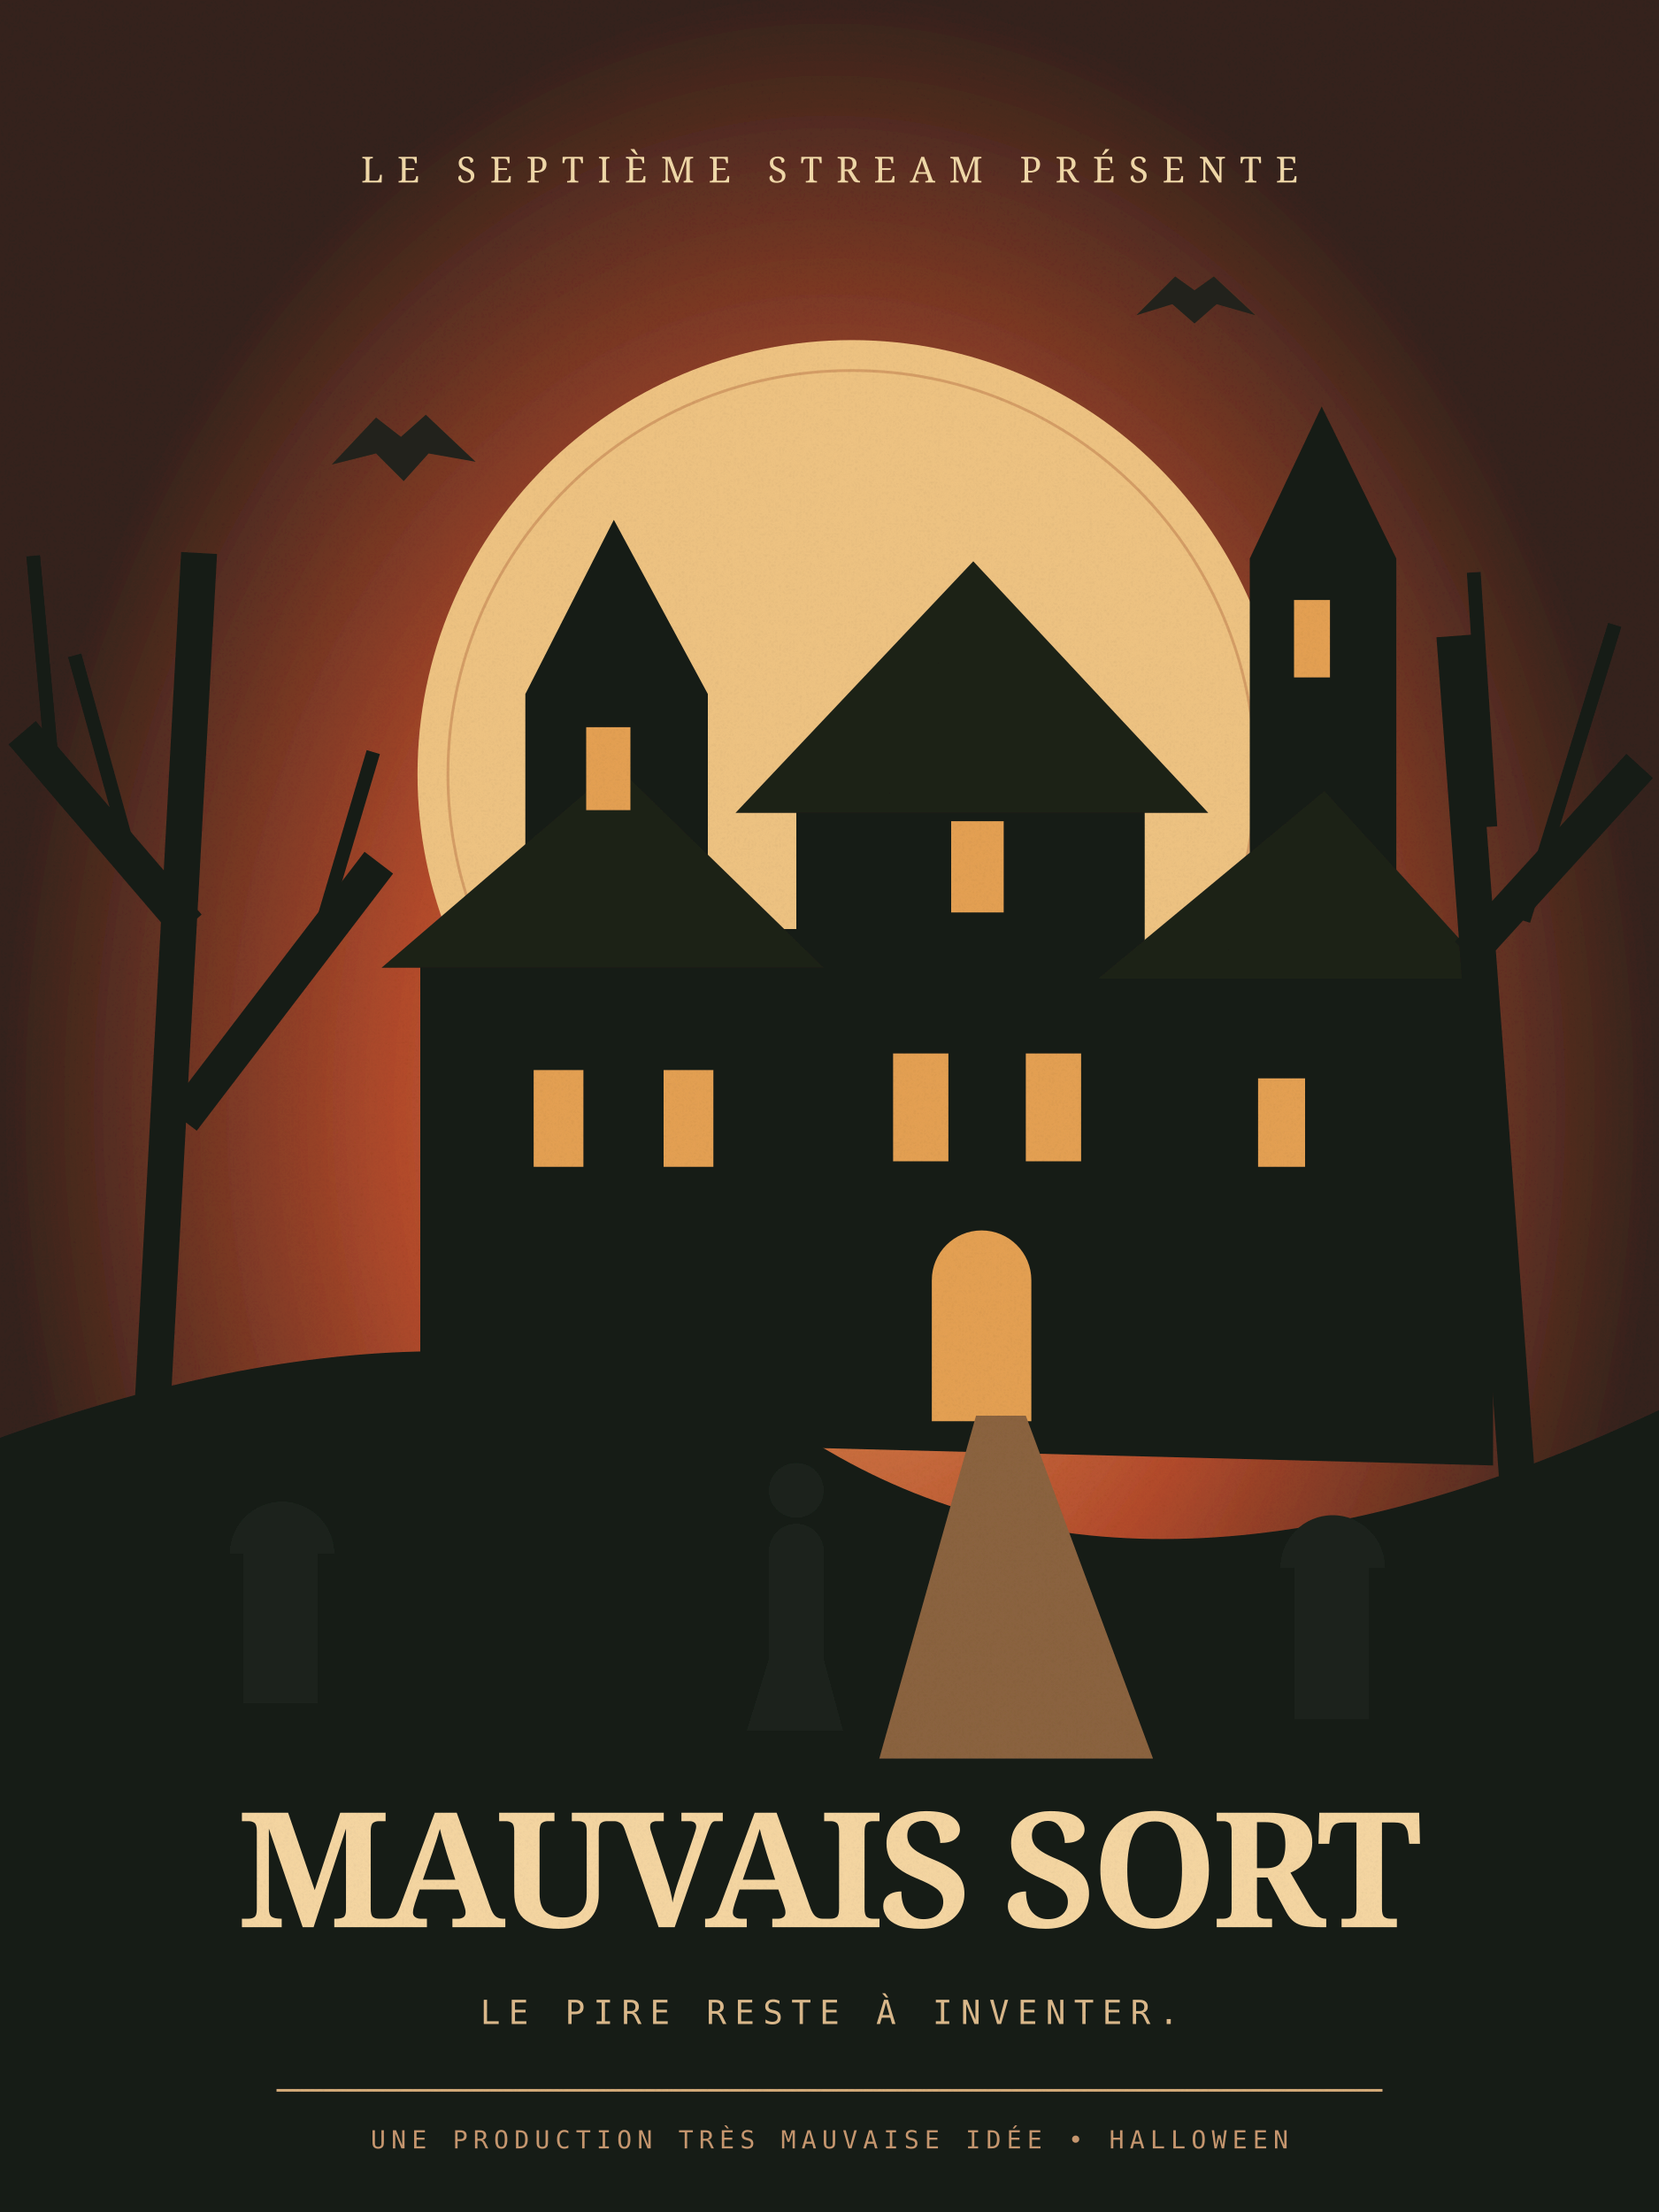
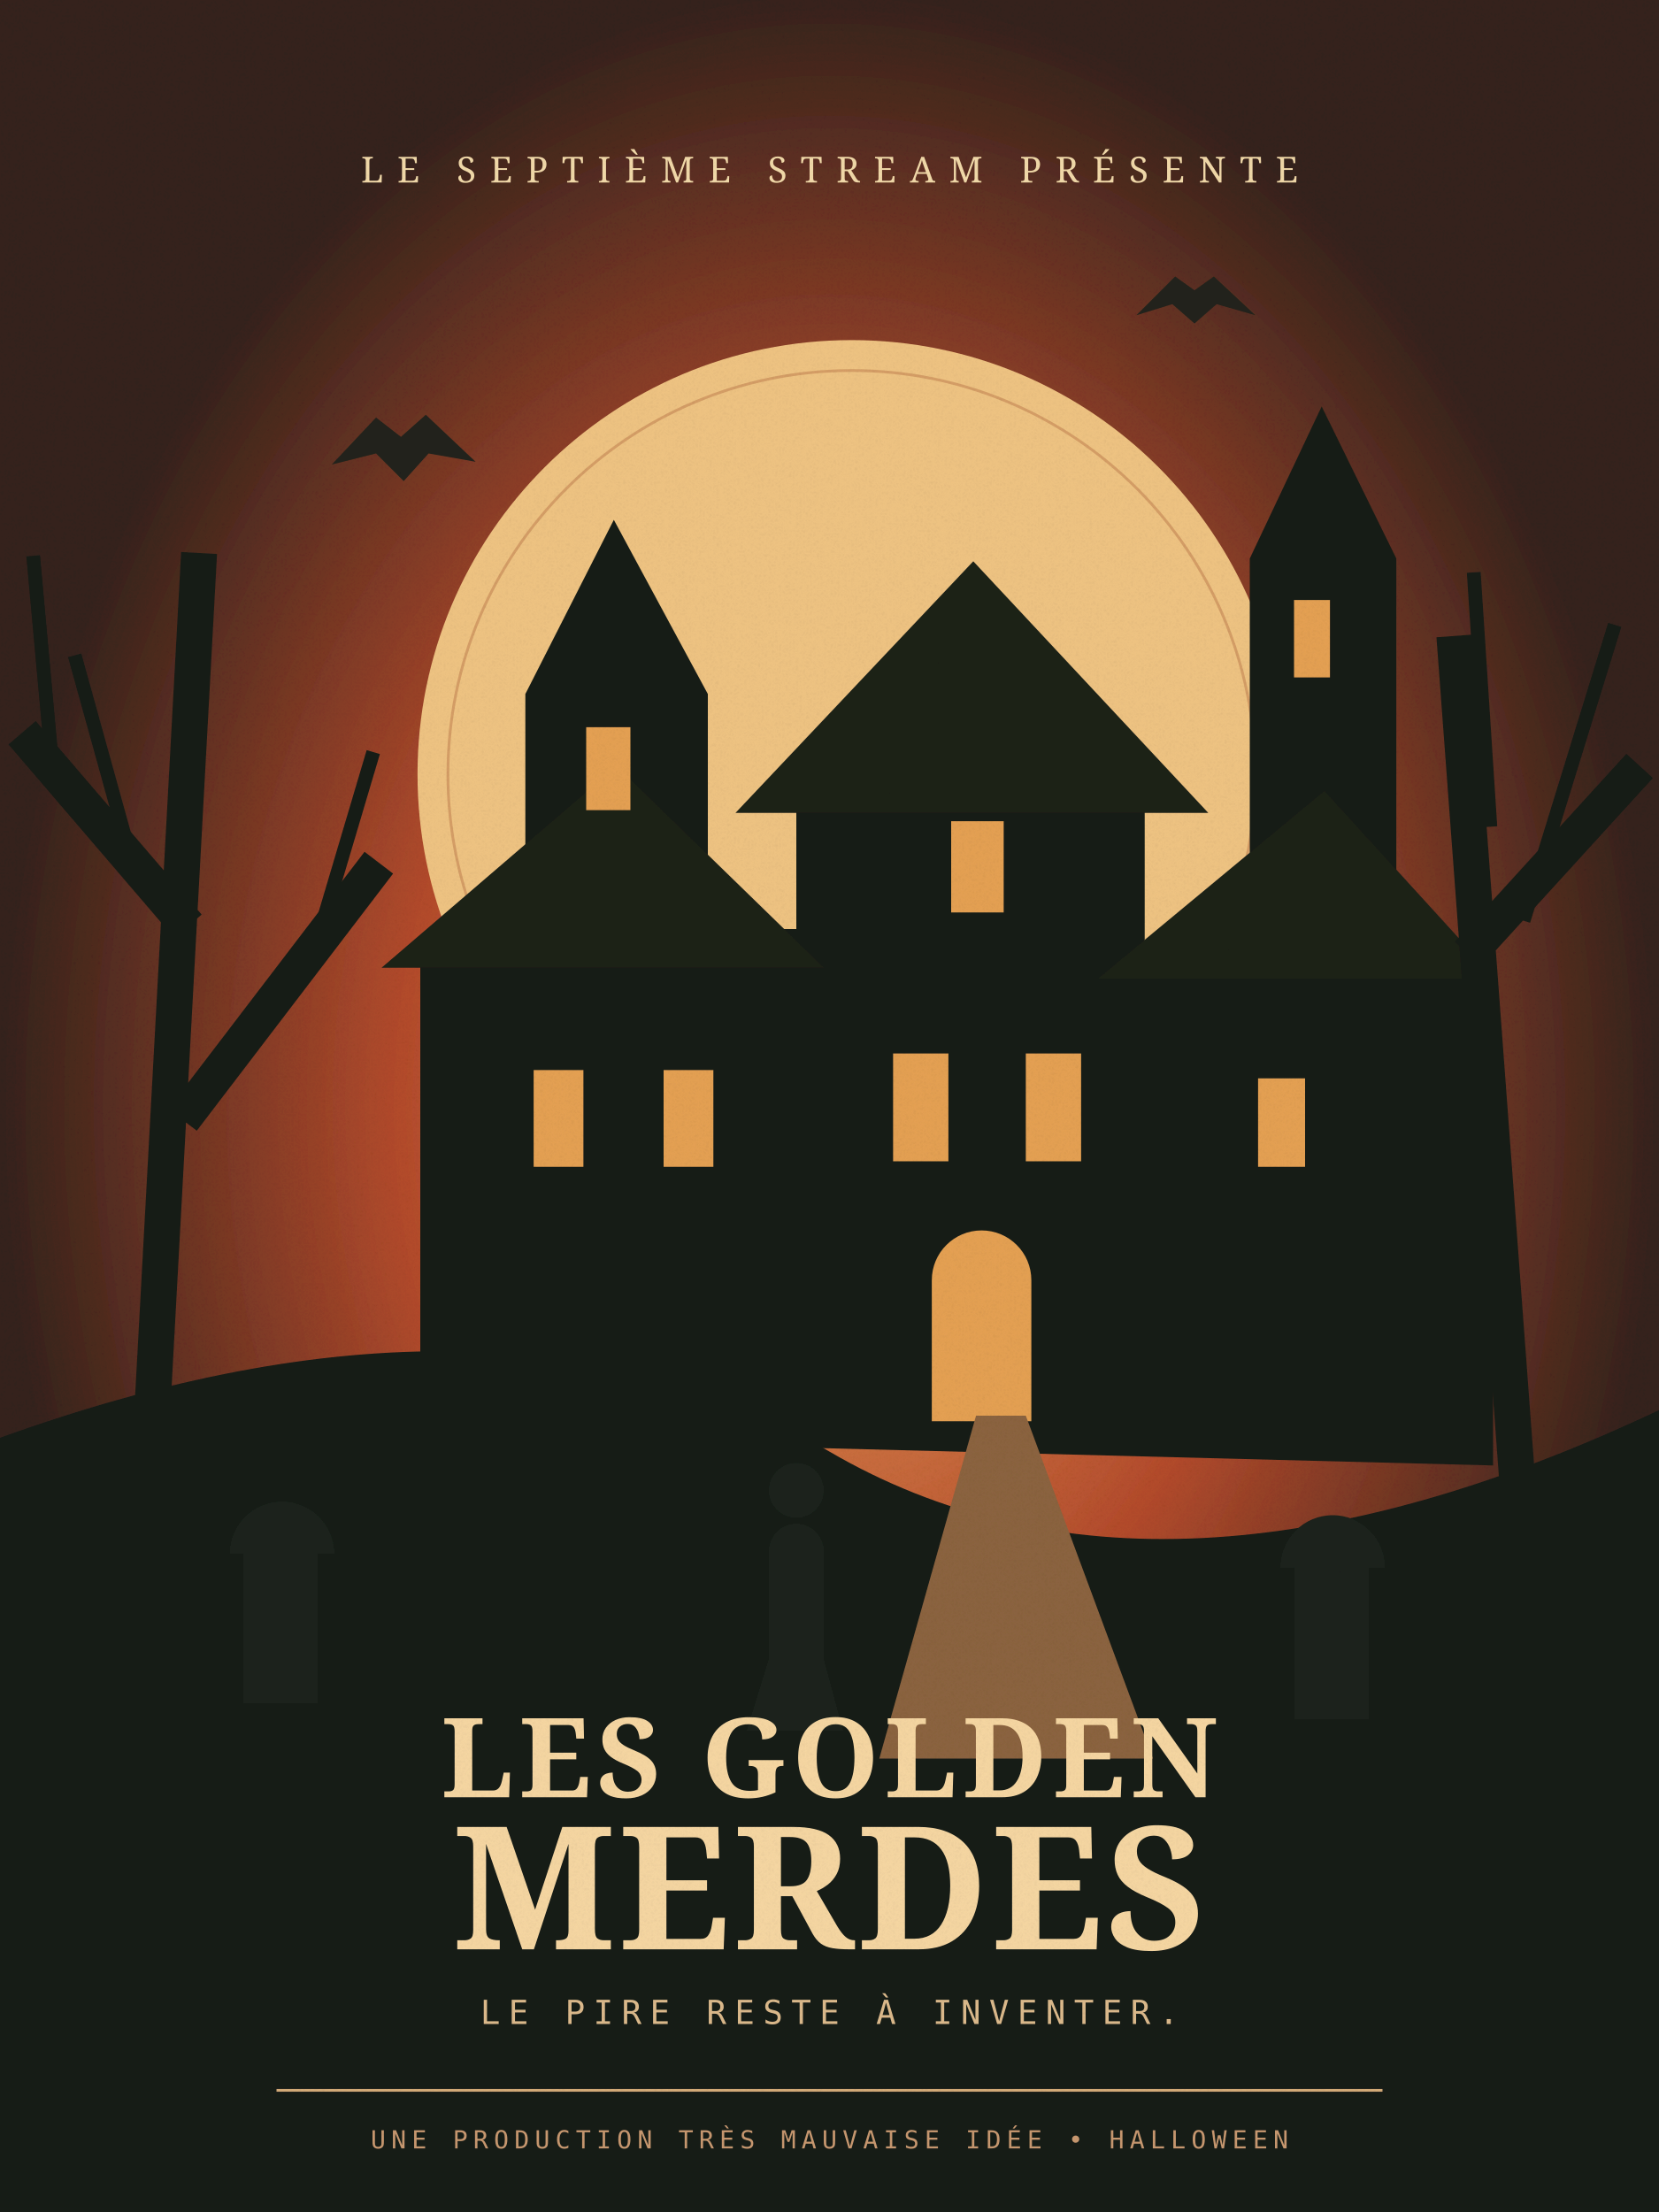
<svg xmlns="http://www.w3.org/2000/svg" viewBox="0 0 600 800">
  <defs>
    <radialGradient id="sky">
      <stop stop-color="#e9a05a" />
      <stop offset=".52" stop-color="#b34b2b" />
      <stop offset="1" stop-color="#35221c" />
    </radialGradient>
    <filter id="grain">
      <feTurbulence baseFrequency=".8" numOctaves="3" stitchTiles="stitch" />
      <feColorMatrix type="saturate" values="0" />
      <feComponentTransfer>
        <feFuncA type="linear" slope=".14" />
      </feComponentTransfer>
      <feBlend in="SourceGraphic" mode="multiply" />
    </filter>
  </defs>
  <g filter="url(#grain)">
    <path fill="url(#sky)" d="M0 0h600v800H0z" />
    <circle cx="308" cy="280" r="157" fill="#eec382" />
    <circle cx="308" cy="280" r="146" fill="none" stroke="#af673b" opacity=".4" />
    <path d="M0 520q180-65 300 5t300-15v290H0" fill="#151b17" />
    <path fill="#171c17" d="M152 520V345l38-9v-85l32-63 34 63v85h32v-50l64-69 62 69v61h38V202l26-55 27 55v139l35 10v179z" />
    <path d="m266 294 86-91 85 91zM138 350l85-73 75 73zM397 354l82-68 62 68z" fill="#1c2019" />
    <g fill="#e4a052">
      <path d="M212 263h16v30h-16zM344 297h19v33h-19zM468 217h13v28h-13zM193 387h18v35h-18zM240 387h18v35h-18zM323 381h20v39h-20zM371 381h20v39h-20zM455 390h17v32h-17z" />
      <path d="M337 514v-51a18 18 0 0 1 36 0v51" />
    </g>
    <path d="m353 512-35 124h99l-46-124" fill="#8b633f" />
    <g fill="none" stroke="#171c17" stroke-width="13">
      <path d="M48 640 72 200M68 335 8 265M66 405l71-93M558 660l-32-430M531 345l62-68M538 430l-52-54" />
    </g>
    <g fill="none" stroke="#171c17" stroke-width="5">
      <path d="m19 278-7-77m38 119-23-83m89 99 19-64m416 61 33-107m-45 73-6-92" />
    </g>
    <g fill="#1a211a">
      <path d="M88 561h27v55H88zM83 562a19 19 0 0 1 38 0zM468 566h27v56h-27zM463 567a19 19 0 0 1 38 0z" />
      <path d="M278 600v-39a10 10 0 0 1 20 0v39l7 26h-35z" />
      <circle cx="288" cy="539" r="10" />
    </g>
    <g fill="#20231c">
      <path d="m120 168 16-4 10 10 9-10 17 3-18-17-9 8-9-7zM411 114l13-4 8 7 8-7 14 4-15-14-7 5-7-5z" />
    </g>
    <text x="300" y="66" text-anchor="middle" fill="#f1d9a9" font-family="Georgia" font-size="13" letter-spacing="5">LE SEPTIÈME STREAM PRÉSENTE</text>
-     <text x="300" y="697" text-anchor="middle" fill="#f5d6a2" font-family="Georgia" font-weight="bold" font-size="58" letter-spacing="-2">MAUVAIS SORT</text>
+     <text x="300" y="650" text-anchor="middle" fill="#f5d6a2" font-family="Georgia" font-weight="bold" font-size="40" letter-spacing="2">LES GOLDEN</text>
+     <text x="300" y="705" text-anchor="middle" fill="#f5d6a2" font-family="Georgia" font-weight="bold" font-size="62" letter-spacing="1">MERDES</text>
    <text x="300" y="732" text-anchor="middle" fill="#dbb98b" font-family="monospace" font-size="12" letter-spacing="3">LE PIRE RESTE À INVENTER.</text>
    <path stroke="#d3aa78" d="M100 756h400" />
    <text x="300" y="777" text-anchor="middle" fill="#c7986f" font-family="monospace" font-size="9" letter-spacing="2">UNE PRODUCTION TRÈS MAUVAISE IDÉE • HALLOWEEN</text>
  </g>
</svg>
